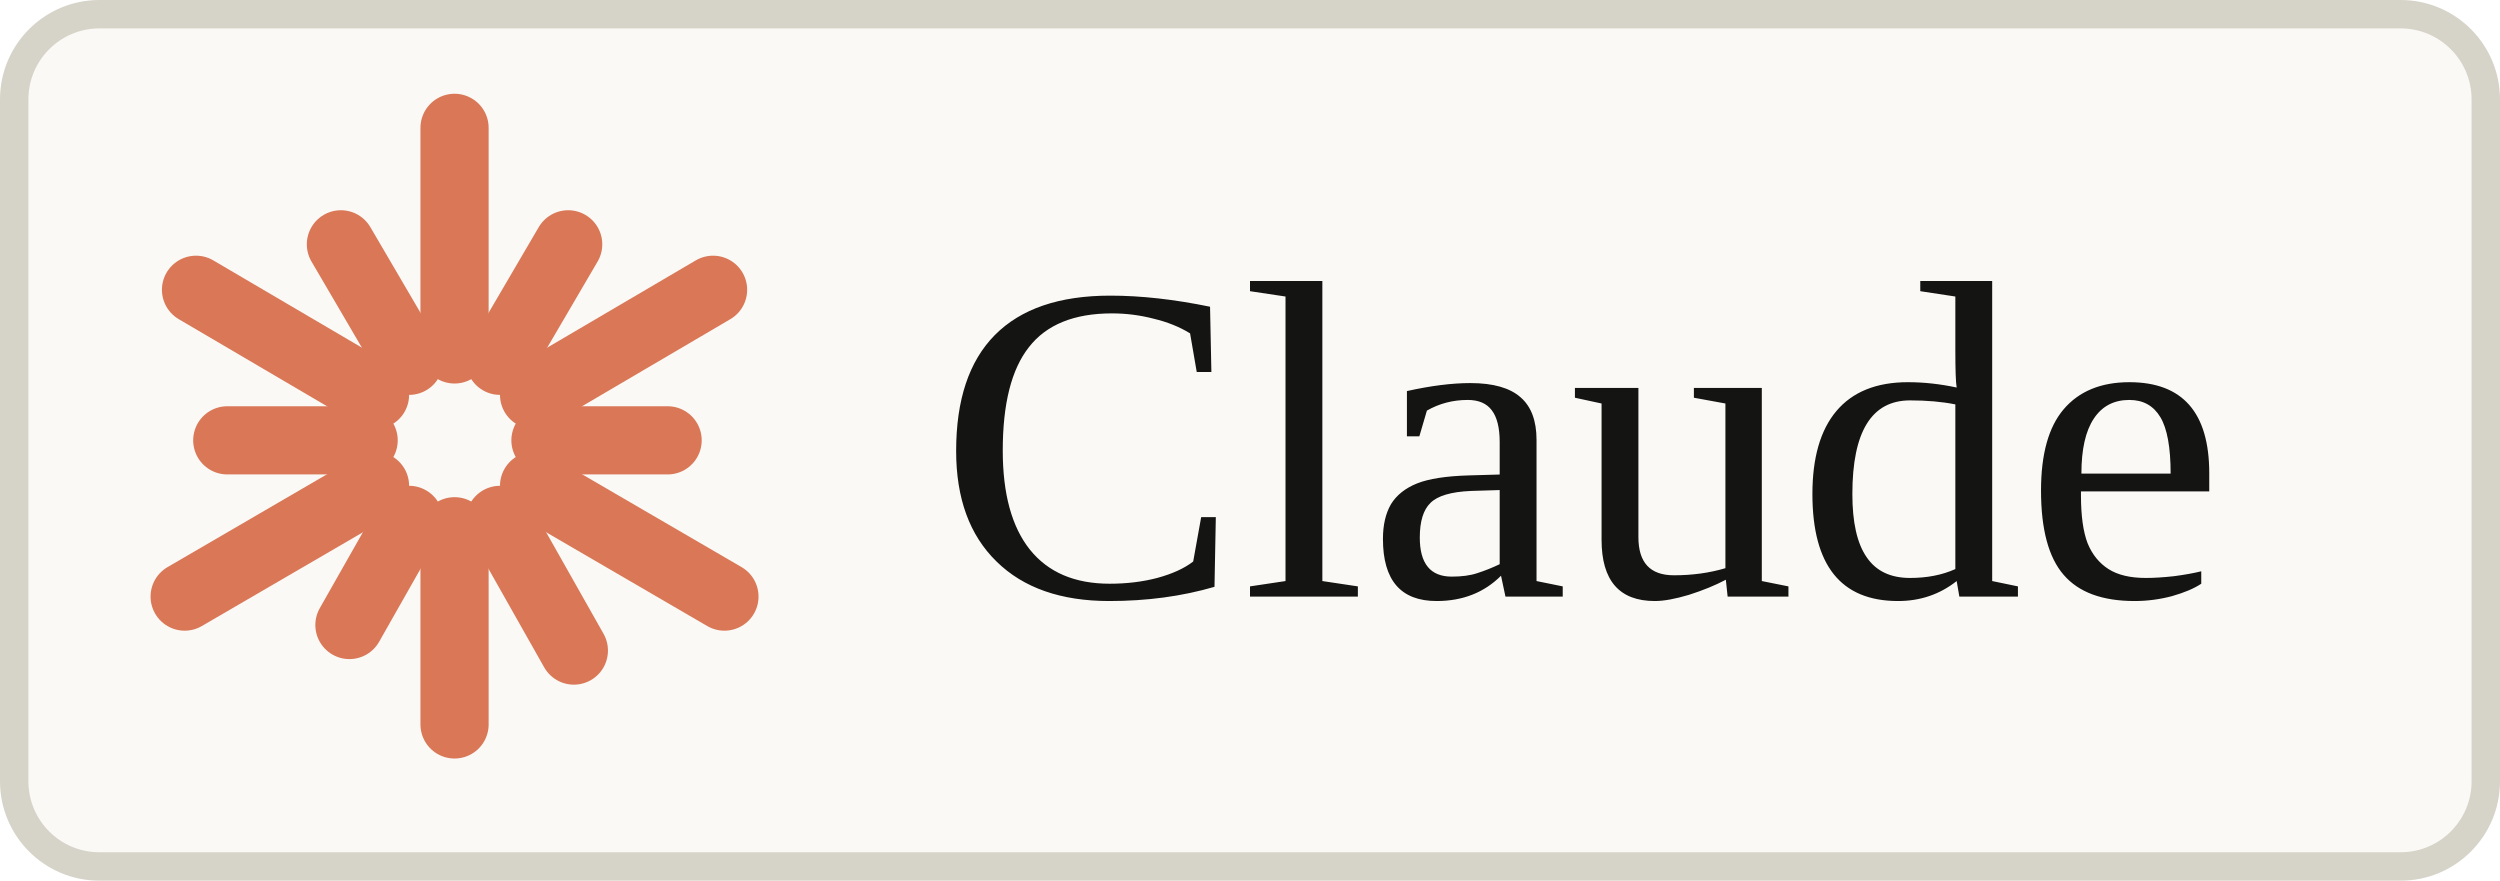
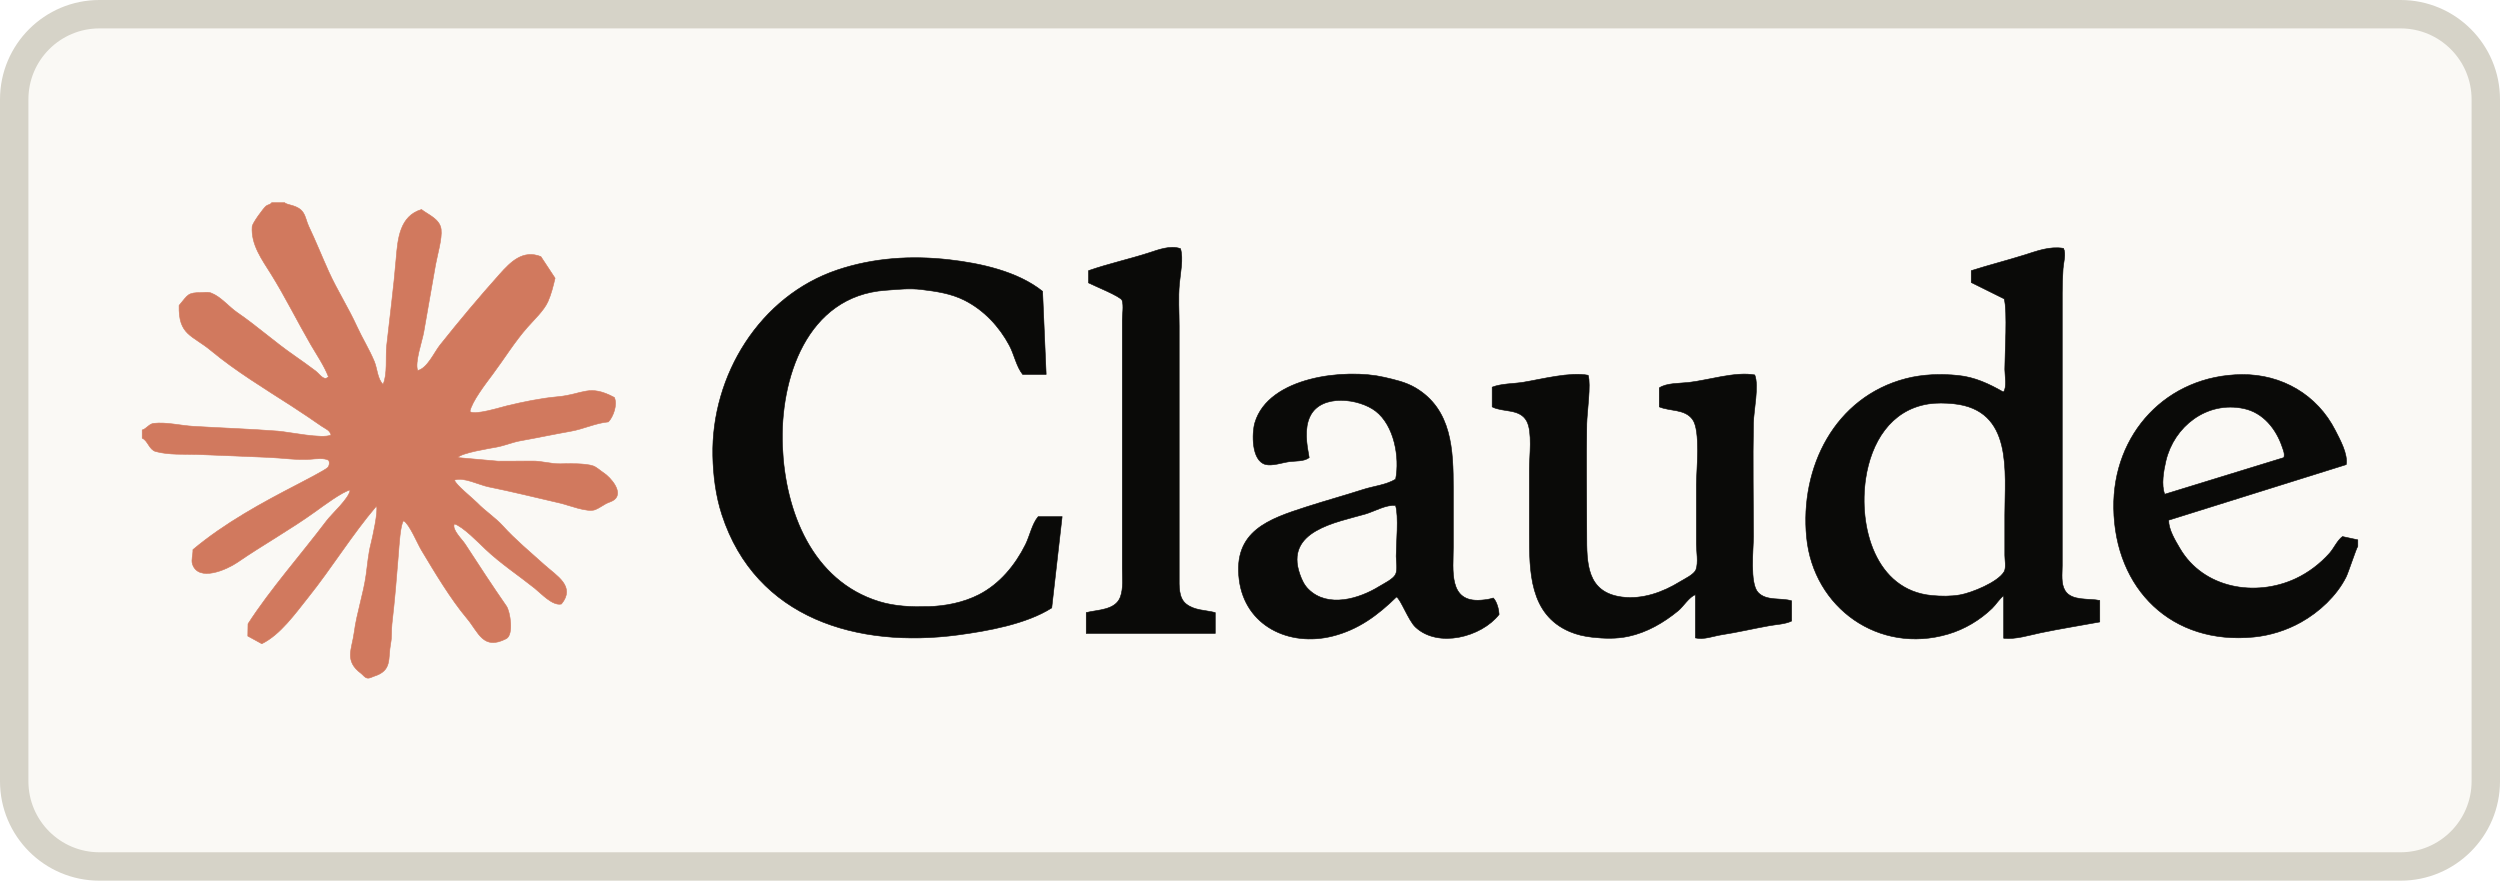
<svg xmlns="http://www.w3.org/2000/svg" width="88" height="31" viewBox="0 0 88 31" role="img" aria-label="Claude">
  <rect x="0.5" y="0.5" width="87" height="30" rx="3" fill="#faf9f5" stroke="#d6d3c8" />
-   <g stroke="#d97757" stroke-width="2.4" stroke-linecap="round">
-     <line x1="16.0" y1="12.3" x2="16.0" y2="4.5" />
-     <line x1="17.6" y1="12.7" x2="20.0" y2="8.6" />
-     <line x1="18.8" y1="13.9" x2="25.1" y2="10.2" />
-     <line x1="19.2" y1="15.5" x2="23.5" y2="15.5" />
-     <line x1="18.8" y1="17.1" x2="25.5" y2="21.0" />
-     <line x1="17.6" y1="18.3" x2="20.2" y2="22.9" />
-     <line x1="16.0" y1="18.7" x2="16.0" y2="25.5" />
-     <line x1="14.4" y1="18.3" x2="12.3" y2="22.0" />
-     <line x1="13.2" y1="17.1" x2="6.5" y2="21.0" />
-     <line x1="12.8" y1="15.5" x2="8.0" y2="15.5" />
-     <line x1="13.2" y1="13.9" x2="6.9" y2="10.2" />
-     <line x1="14.4" y1="12.7" x2="12.0" y2="8.6" />
+   <g transform="translate(5 7.13) scale(0.08125)">
+     <path d="M449.89 19.97C451.23 24.25 449.82 30.74 449.42 35.22C448.88 41.24 449.32 47.47 449.32 53.51C449.32 80.51 449.32 107.5 449.32 134.5C449.32 143.72 449.32 152.95 449.32 162.17C449.32 165.94 449 171.18 452.26 173.83C455.87 176.77 460.71 176.52 464.95 177.63C464.95 180.65 464.95 183.66 464.95 186.68C446.32 186.68 427.69 186.68 409.06 186.68C409.06 183.66 409.06 180.65 409.06 177.63C413.91 176.38 421.67 176.69 423.82 170.91C425.23 167.11 424.68 162.47 424.68 158.51C424.68 150.78 424.68 143.04 424.68 135.31C424.68 113.74 424.68 92.17 424.68 70.61C424.68 64.09 424.68 57.58 424.68 51.07C424.68 48.5 425.36 44.82 424.59 42.38C424.05 40.69 412.34 36.01 410.04 34.79C410.04 33.03 410.04 31.27 410.04 29.5C418.63 26.5 427.6 24.56 436.25 21.76C440.38 20.42 445.55 18.43 449.89 19.97ZM832.42 19.84C833.65 22.12 832.41 26.13 832.24 28.69C831.78 35.6 831.89 42.53 831.89 49.44C831.89 77.93 831.89 106.42 831.89 134.9C831.89 142.37 831.89 149.83 831.89 157.29C831.89 160.78 831.24 165.06 833.15 168.16C835.98 172.75 843.72 171.41 848.14 172.39C848.14 175.5 848.14 178.6 848.14 181.7C839.65 183.26 831.11 184.62 822.65 186.37C817.52 187.44 811.76 189.33 806.5 188.76C806.5 182.61 806.5 176.46 806.5 170.31C804.64 171.69 803.22 174.15 801.49 175.81C796.19 180.92 789.53 184.87 782.49 186.95C752.47 195.82 724.11 175.63 721.13 145.08C718.17 114.72 733.31 84.28 764.17 76.27C771.48 74.38 779.38 74.14 786.84 74.91C794.06 75.65 800.18 78.54 806.38 82.08C808.02 80.43 807.01 74.59 807.01 72.23C807.01 65.58 808.25 46.99 806.73 41.71C801.98 39.35 797.23 36.99 792.47 34.63C792.47 32.92 792.47 31.21 792.47 29.5C800.02 27.09 807.74 25.14 815.31 22.77C820.93 21.01 826.37 18.85 832.42 19.84ZM390.14 38.46C390.66 50.46 391.18 62.46 391.69 74.46C388.3 74.46 384.91 74.46 381.52 74.46C378.81 71.09 377.82 65.78 375.76 61.92C371.37 53.67 364.66 46.52 356.27 42.31C350.37 39.36 344.12 38.48 337.65 37.68C332.39 37.03 327.35 37.64 322.12 38.01C287.88 40.45 276.26 76.46 277.46 105.6C278.62 133.73 290.25 163.88 319.32 172.85C326.12 174.95 333.35 175.23 340.42 175.05C347.95 174.86 355.86 173.31 362.57 169.87C371.58 165.24 378.28 157.11 382.74 148.16C384.59 144.45 385.59 139.16 388.26 136.05C391.71 136.05 395.16 136.05 398.61 136.05C397.11 149.23 395.61 162.42 394.11 175.6C383.13 182.62 366.23 185.63 353.46 187.33C310.17 193.09 265.98 180.45 251.21 135.23C248.56 127.08 247.44 118.24 247.27 109.67C246.58 74.86 267.63 40.48 301.27 29.18C316.95 23.92 333.32 22.9 349.78 24.77C363.22 26.31 379.32 29.78 390.14 38.46ZM585.4 171.31C586.96 172.85 587.82 176.28 587.92 178.45C580.2 188.3 561.38 193.11 551.66 183.91C548.67 181.08 545.29 171.87 543.48 170.84C535.35 178.8 526.91 185.06 515.71 187.86C496.92 192.55 477.85 183.42 475.31 163.39C472.64 142.27 488.18 137.09 504.4 131.85C512.56 129.22 520.84 126.94 529 124.32C533.51 122.86 539.01 122.34 543.09 119.85C544.94 110.42 542.47 96.58 534.46 90.39C527.31 84.87 510.98 82.72 506.11 92.45C503.41 97.83 504.57 104.84 505.64 110.51C503.34 112.23 499.85 111.89 497.09 112.25C494.08 112.64 489.55 114.29 486.6 113.44C480.57 111.7 480.78 99.84 482.11 95.37C488.05 75.38 521.3 71.77 538.19 75.7C542.83 76.78 547.42 77.77 551.58 80.2C567.56 89.57 568.08 107.28 568.08 123.92C568.08 132.33 568.08 140.74 568.08 149.15C568.08 159.28 565.78 173.36 580.11 172.25C581.98 172.1 583.62 171.91 585.4 171.31ZM626.5 74.82C627.79 78.76 625.99 90.91 625.9 95.84C625.62 111.83 625.89 127.86 625.89 143.86C625.89 156.25 625.82 168.89 641.15 170.89C649.99 172.04 658.9 168.82 666.26 164.27C668.15 163.1 672.41 161.16 673.21 159C674.31 155.99 673.4 151.13 673.4 147.93C673.4 139.38 673.4 130.84 673.4 122.29C673.4 115.83 675.3 98.87 671.72 93.95C668.36 89.35 661.95 90.48 657.32 88.51C657.32 85.77 657.32 83.03 657.32 80.29C660.35 78.16 666.27 78.35 669.92 77.95C678.53 77 690.28 73.12 698.68 74.68C700.57 79.31 698.22 90.13 698.11 95.46C697.77 111.85 698.11 128.28 698.11 144.67C698.11 150.14 696.42 165.01 700.13 168.92C703.75 172.75 710.12 171.14 714.64 172.54C714.64 175.46 714.64 178.38 714.64 181.3C711.86 182.65 708.2 182.76 705.15 183.3C698.18 184.55 691.29 186.18 684.29 187.26C680.59 187.84 676.72 189.46 672.97 188.62C672.97 182.38 672.97 176.14 672.97 169.9C670.29 170.78 667.76 175.01 665.46 176.89C659.18 182.03 651.98 186.22 643.98 187.94C638.68 189.07 633.47 188.9 628.13 188.3C624.82 187.92 621.53 187.19 618.46 185.87C601.04 178.39 601.04 159.73 601.04 143.45C601.04 134.09 601.04 124.73 601.04 115.37C601.04 109.89 602.44 99.32 599.85 94.63C596.82 89.13 589.5 90.95 584.92 88.51C584.92 85.66 584.92 82.81 584.92 79.97C589.07 78.37 594.06 78.56 598.44 77.84C606.43 76.53 618.65 73.29 626.5 74.82ZM959.93 146.12C959.93 147.07 959.93 148.02 959.93 148.98C959.35 149.48 955.89 160.2 954.84 162.28C950.71 170.45 943.2 177.41 935.29 181.82C929.07 185.3 922.02 187.53 914.93 188.23C879.4 191.76 854.74 167.59 854.18 132.46C853.66 100.14 877.21 74.79 909.74 74.52C927.03 74.37 942.35 83.3 950.19 98.7C952.2 102.64 955.74 108.99 954.91 113.53C929.28 121.55 903.64 129.57 878 137.6C877.95 141.68 880.84 146.37 882.85 149.8C893 167.19 915.55 171.1 933.05 162.91C938.58 160.32 943.64 156.47 947.7 151.9C949.63 149.72 951.01 146.42 953.29 144.7C955.5 145.17 957.72 145.65 959.93 146.12ZM773.9 87.25C757.35 89.86 749.1 104.15 746.77 119.44C743.59 140.27 750.78 167.95 775.44 170.24C779.45 170.62 783.62 170.67 787.61 169.97C792.56 169.11 804.07 164.5 806.72 159.89C807.68 158.22 807.01 154.72 807.01 152.81C807.01 146.98 807.01 141.14 807.01 135.31C807.01 116.49 810.72 89.8 784.81 87.16C781.29 86.8 777.39 86.7 773.9 87.25ZM927.91 110.49C928.36 108.8 927.73 107.48 927.19 105.9C924.55 98.1 918.99 91.03 910.52 89.24C894.57 85.86 880.32 96.91 876.79 111.97C875.84 116.04 874.69 122.37 876.3 126.36C893.5 121.07 910.71 115.78 927.91 110.49ZM543.04 131.24C539.06 130.76 533.82 133.83 529.96 134.95C517.31 138.62 494.89 142.16 501.62 161.08C502.48 163.51 503.47 165.7 505.35 167.55C513.75 175.81 527.37 171.64 536.01 166.29C537.92 165.11 542.03 163.17 543.04 161.11C544.03 159.09 543.33 155.45 543.33 153.22C543.33 147.97 544.53 135.63 543.04 131.24Z" fill="#0A0A08" fill-rule="evenodd" stroke="#0A0A08" stroke-width="0.25" stroke-linejoin="round" />
+     <path d="M56.14 0.07C58.03 0.07 59.93 0.07 61.83 0.07C62.78 1.22 67.63 0.92 69.86 4.41C70.96 6.12 71.32 8.41 72.2 10.25C75.26 16.68 77.94 23.4 80.91 29.97C84.55 38.02 89.37 45.52 93.04 53.57C95.4 58.73 98.47 63.64 100.64 68.86C101.93 71.97 101.98 76.38 104.39 78.75C106.4 74.66 105.46 66.71 105.97 62.06C107.34 49.4 109.04 36.81 110.09 24.06C110.78 15.71 111.66 5.8 121.07 3.01C123.95 5.27 129.03 7.11 129.58 11.61C130.06 15.64 127.93 22.73 127.18 26.86C125.39 36.69 123.79 46.53 122.01 56.36C121.34 60.05 118.03 69.53 119.44 72.76C123.62 71.77 126.57 64.9 129.09 61.73C137.44 51.23 146 41.03 154.94 31.02C159.7 25.69 164.98 20.33 172.78 23.4C174.83 26.52 176.89 29.64 178.94 32.76C178.17 36.07 177.24 39.82 175.84 42.93C174.11 46.79 169.75 50.86 166.96 54.03C161.42 60.31 156.89 67.72 151.9 74.4C149.2 78.02 142.75 86.34 142.05 90.55C144.2 92.25 155.17 88.76 158.09 88.06C165.13 86.37 172.8 84.77 180.02 84.13C191.22 83.12 193.56 78.5 204.64 84.44C206.01 87.58 204.25 92.62 202.05 95.02C196.49 95.54 191.25 98.11 185.79 99.07C178.52 100.35 171.31 101.9 164.05 103.19C160.57 103.8 157.13 105.29 153.62 105.94C150.59 106.51 138.23 108.46 136.78 110.49C142.6 111 148.42 111.52 154.23 112.04C159.12 112.02 164 112.01 168.89 112C173.06 111.87 177.13 113.29 181.3 113.18C184.82 113.08 192.21 112.94 195.49 114.11C196.9 114.61 198.72 116.28 200.04 117.14C202.89 118.98 208.71 125.48 204.61 128.73C203.63 129.51 202.13 129.86 201.02 130.44C199.52 131.24 197.91 132.45 196.33 133.06C192.94 134.37 184.85 131.07 181.29 130.25C170.87 127.84 160.45 125.26 149.96 123.13C146.16 122.35 139.01 118.74 135.4 120.25C135.56 121.98 143.53 128.36 145.21 130.1C148.62 133.66 153.04 136.47 156.34 140.12C161.72 146.07 168.23 151.46 174.2 156.85C179.59 161.72 187.97 166.27 181.7 173.92C177.85 174.86 172.92 169.35 170.09 167.09C163 161.43 155.37 156.43 148.74 150.14C145.69 147.25 139.08 140.39 135.31 139.21C134.1 141.65 138.63 145.87 139.98 147.95C145.85 156.99 151.71 165.96 157.87 174.84C159.52 177.23 161.08 187.26 157.79 188.95C147.75 194.14 145.83 186.21 140.74 180.15C133.66 171.74 126.67 159.98 121.02 150.57C119.3 147.71 115.87 139.33 113.34 137.86C111.91 138.99 111.31 149.45 111.11 152C110.32 162.19 109.46 172.38 108.28 182.52C107.96 185.33 108.27 188.11 107.74 190.86C106.43 197.74 108.54 202.74 100.4 205.27C99.43 205.57 98.62 206.23 97.48 205.99C96.41 205.76 95.73 204.62 94.91 204.01C87.53 198.53 90.93 193.58 91.91 186.18C93.02 177.75 95.92 169.56 97.07 161.2C97.65 156.98 98.05 152.08 99.13 147.93C99.79 145.38 102.48 133.24 101.53 131.51C90.92 143.98 82.23 158.23 71.97 171.05C66.4 178.01 59.89 187.25 51.89 191.14C49.87 190.03 47.84 188.92 45.82 187.81C45.85 186.04 45.88 184.28 45.91 182.52C55.57 167.51 69 152.37 79.93 137.88C82.32 134.71 89.77 128.14 90.14 124.53C86.85 125.2 78.19 131.65 75.05 133.91C64.15 141.74 52.33 148.32 41.28 155.91C36.85 158.95 24.42 164.56 21.83 156.62C21.23 154.82 22.16 152.28 22.04 150.37C35.74 138.89 51.89 130.09 67.66 121.95C69.57 120.96 79.5 115.82 80.44 114.8C81.21 113.95 81.29 112.67 80.91 111.71C79.12 110.52 75.15 111.04 73.05 111.2C67 111.65 60.77 110.64 54.74 110.4C44.55 109.99 34.39 109.51 24.21 109.15C18.25 108.94 11.72 109.43 5.93 107.86C3.07 107.09 2.5 103.09 0.07 102.1C0.07 100.91 0.07 99.71 0.07 98.52C1.87 98.08 3.04 95.86 5.1 95.65C10.65 95.06 16.63 96.6 22.18 96.94C34.37 97.67 46.62 98.07 58.8 99.01C63.62 99.38 78.16 102.49 81.88 100.72C81.36 98.6 79.53 98.06 77.86 96.92C73.5 93.93 69.15 90.95 64.73 88.1C53.44 80.84 40.29 72.81 29.99 64.23C21.73 57.35 15.71 57.54 16.05 44.56C19.99 39.95 19.59 38.99 25.84 38.99C27.2 38.99 28.56 38.67 29.89 39.17C34.13 40.75 37.58 45.14 41.27 47.66C49.72 53.45 57.42 60.39 65.85 66.22C69 68.4 72.21 70.71 75.28 73.02C76.4 73.86 77.85 75.99 79.34 76.16C79.89 76.23 80.32 75.79 80.76 75.49C78.91 70.67 75.72 66.06 73.14 61.62C67.24 51.47 62.11 40.97 55.89 30.99C52.02 24.76 47.14 18.29 47.7 10.4C47.81 8.97 52.49 2.52 53.77 1.48C54.59 0.83 55.56 0.98 56.14 0.07Z" fill="#D1795E" fill-rule="evenodd" stroke="#D1795E" stroke-width="0.25" stroke-linejoin="round" />
  </g>
-   <text x="33" y="21" font-family="Georgia,'Times New Roman',serif" font-size="16" fill="#141413" textLength="50" lengthAdjust="spacingAndGlyphs">Claude</text>
</svg>
